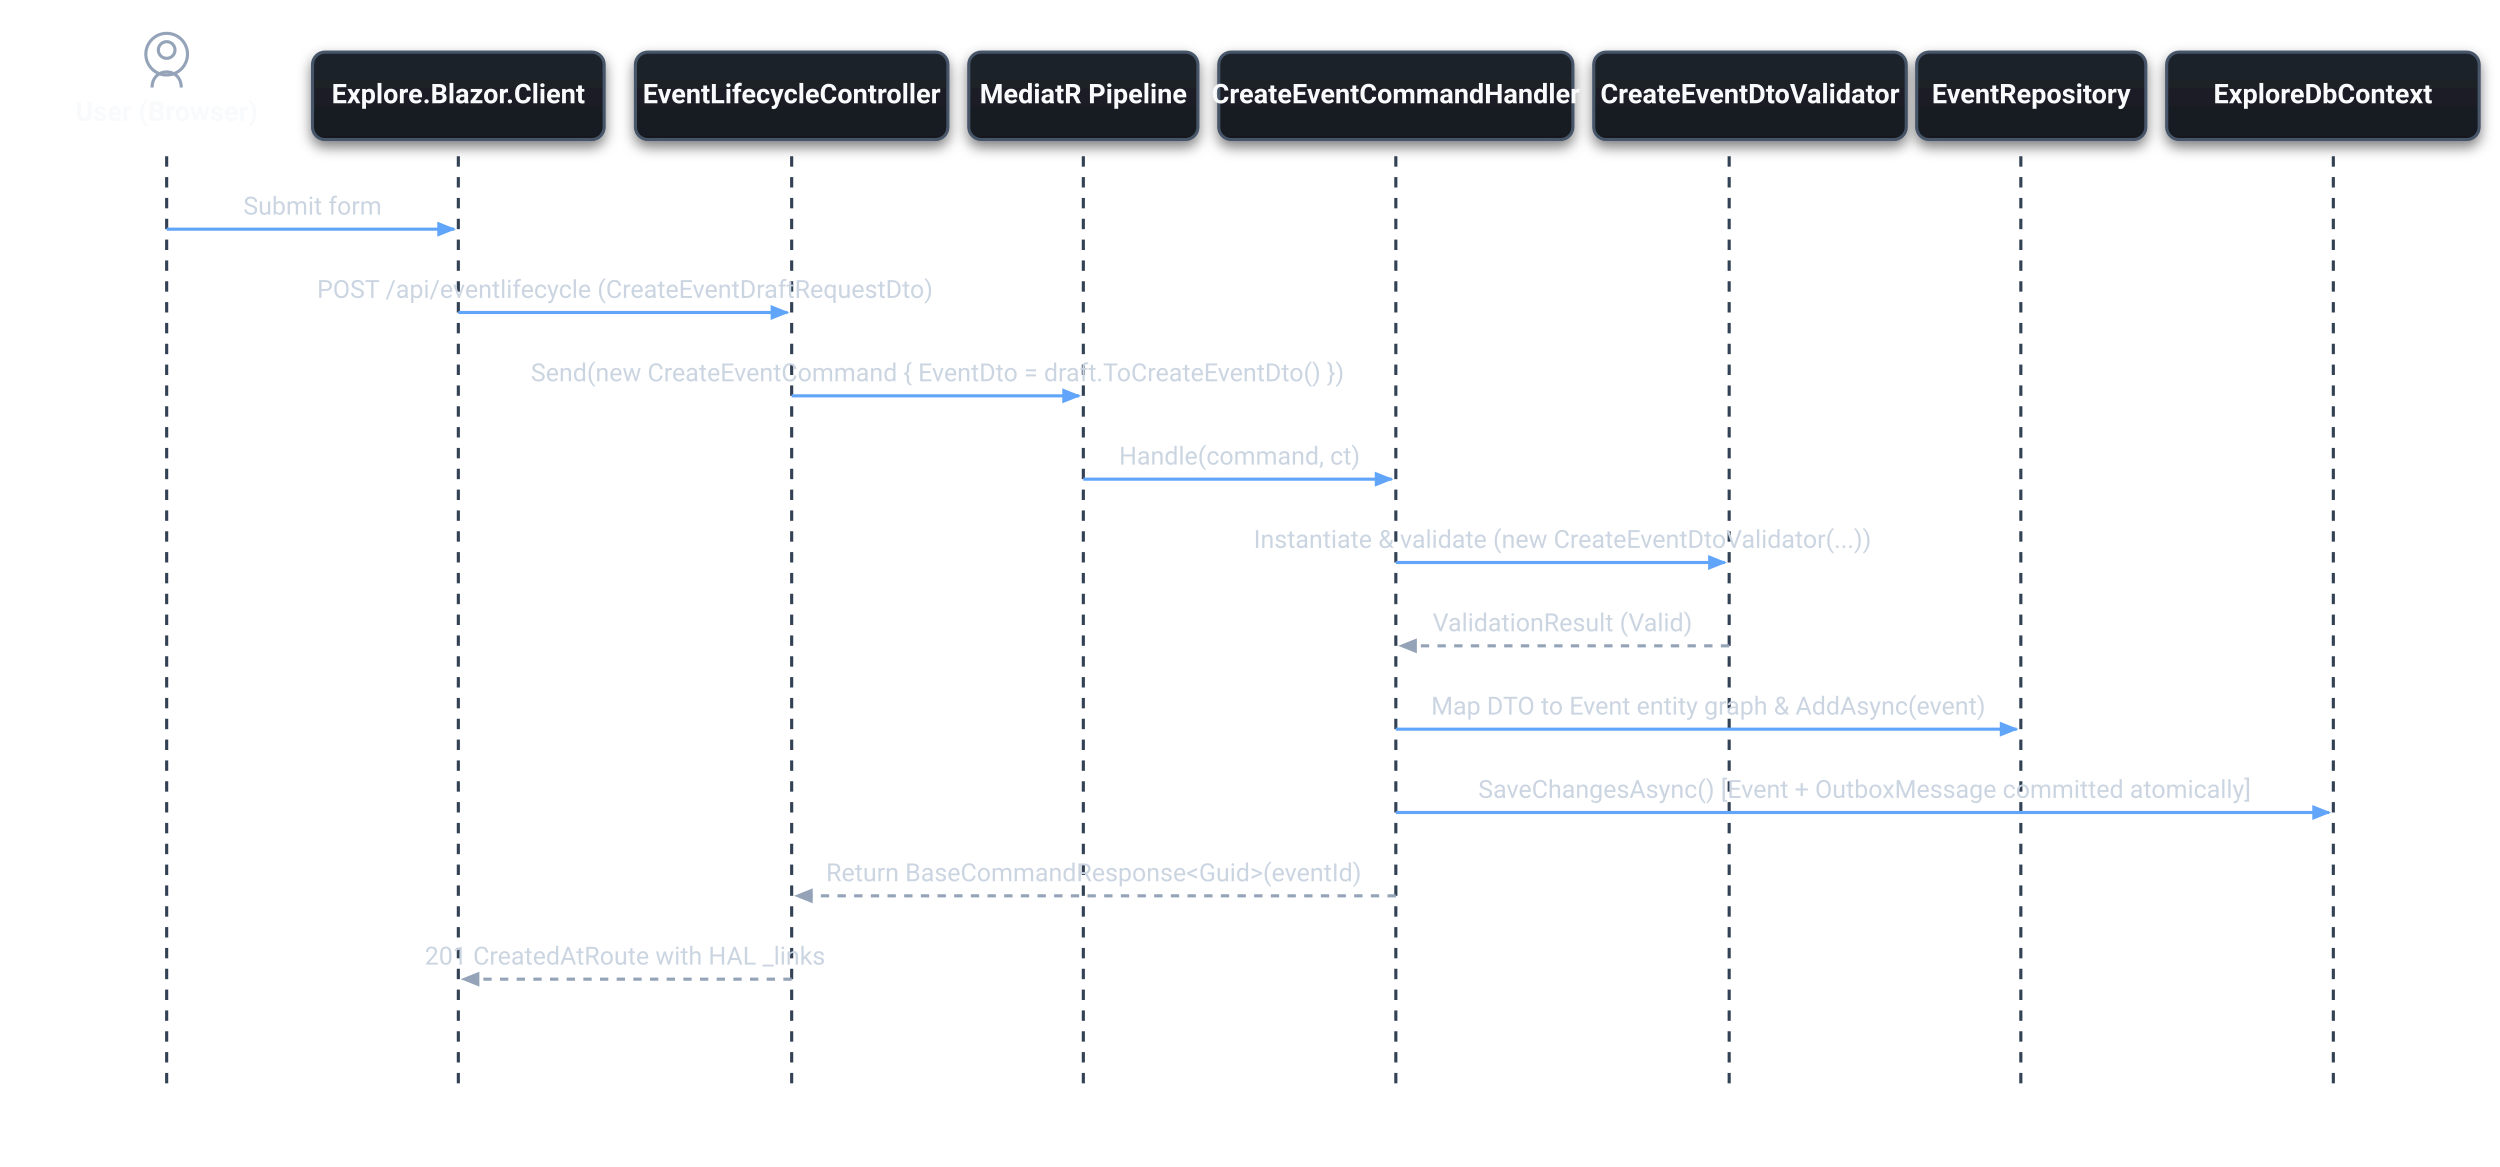
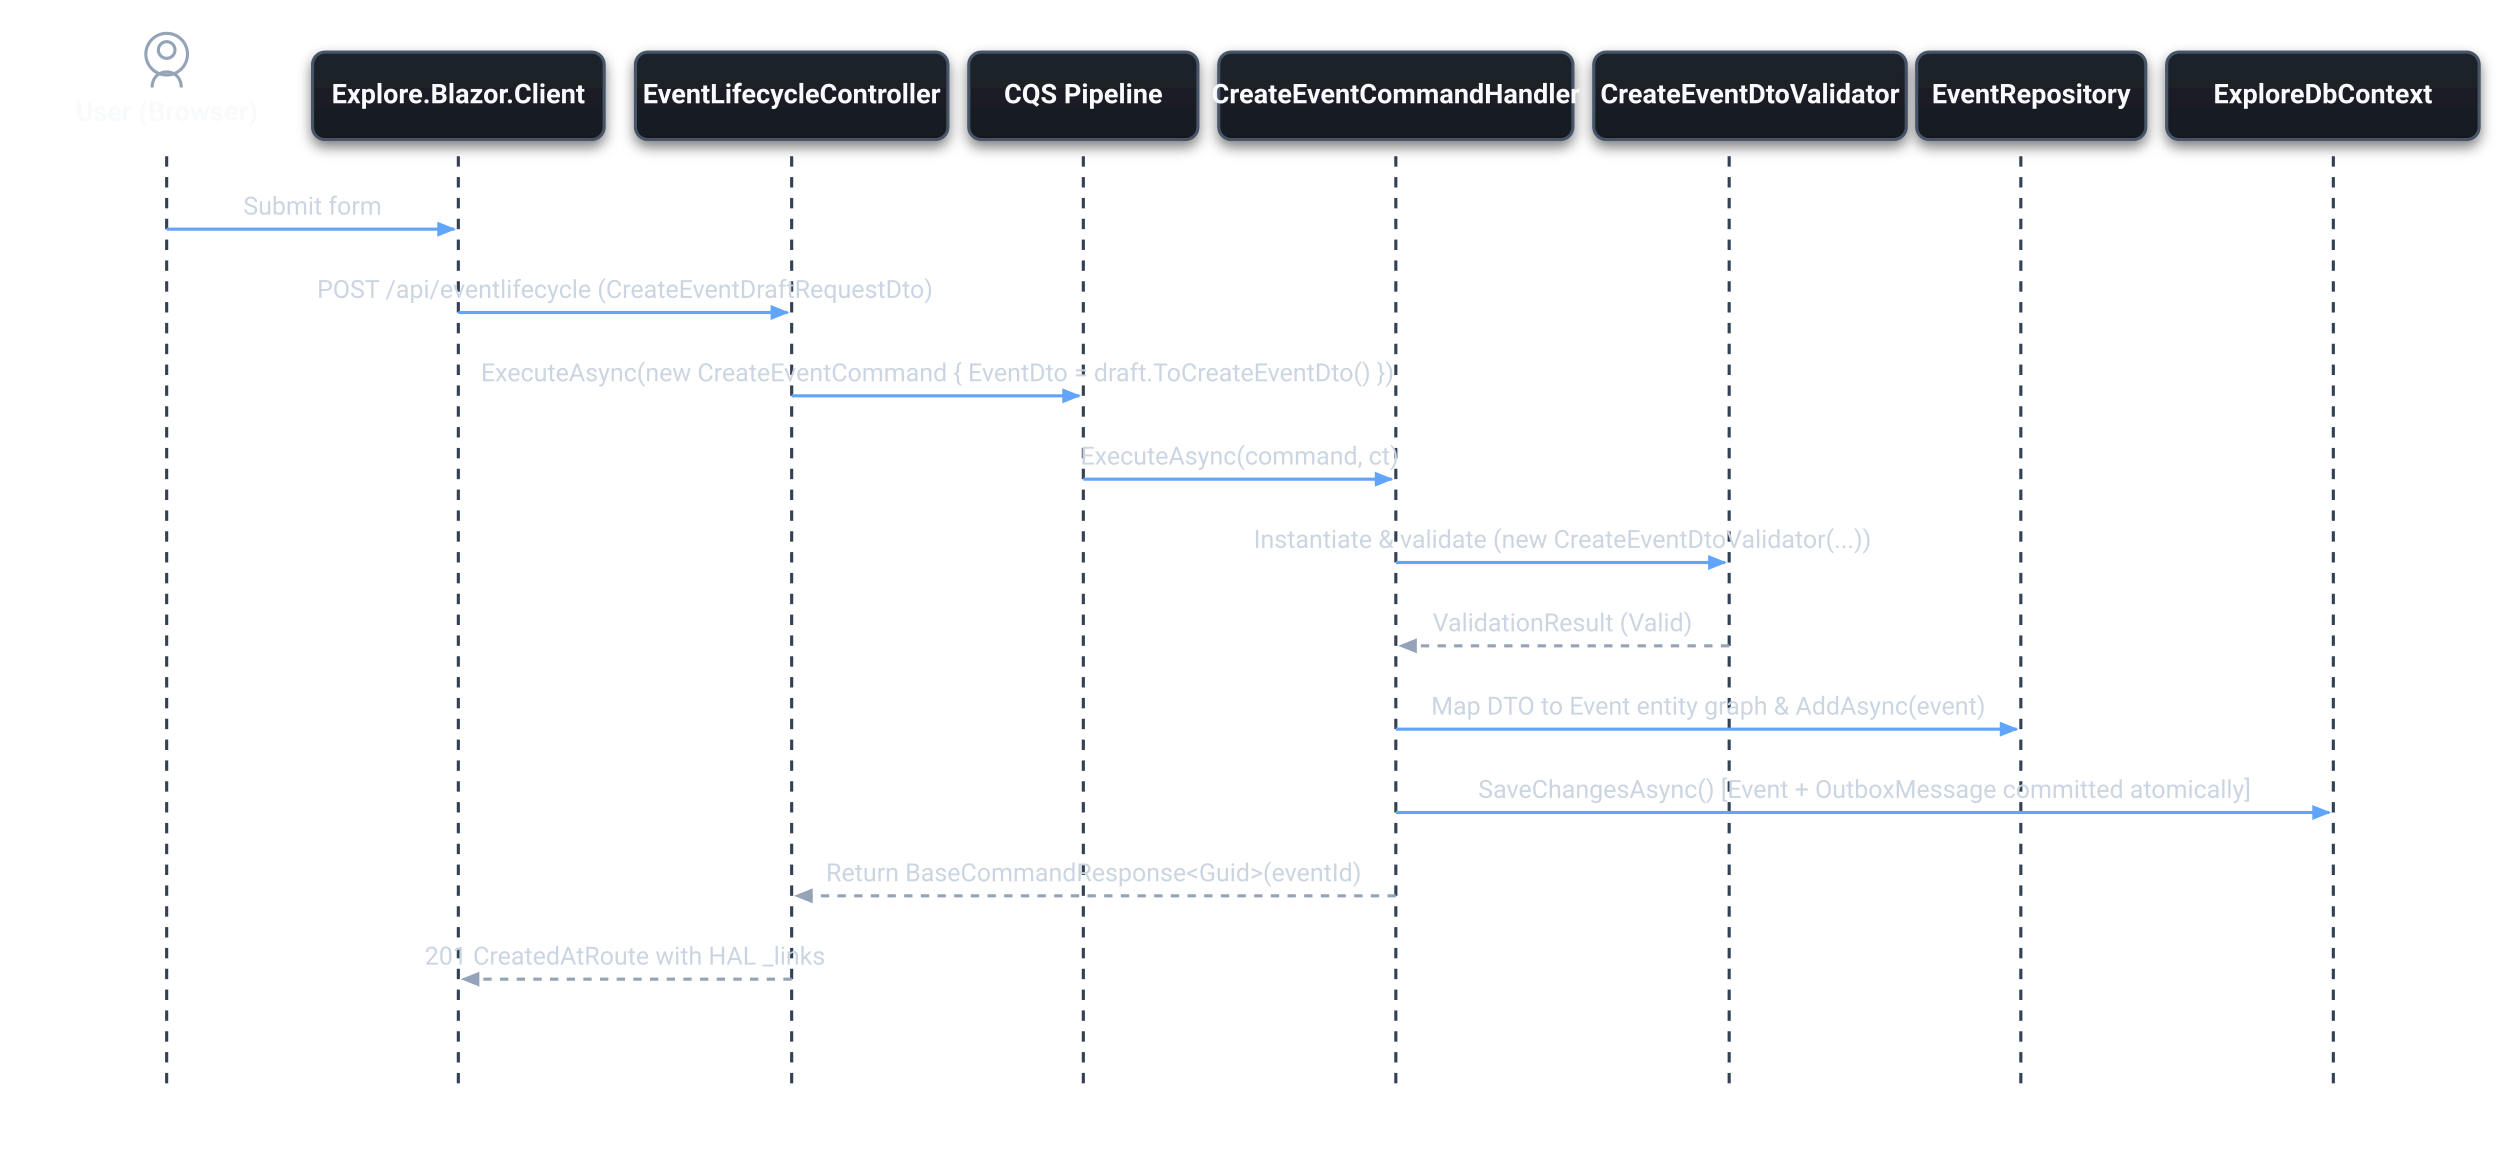
<svg xmlns="http://www.w3.org/2000/svg" width="100%" height="100%" viewBox="0 0 1200 560" style="background-color:#121316;font-family:-apple-system,BlinkMacSystemFont,'Segoe UI',Roboto,Helvetica,Arial,sans-serif">
  <defs>
    <marker id="arrow-solid" markerHeight="6" markerWidth="6" orient="auto-start-reverse" refX="9" refY="5" viewBox="0 0 10 10">
      <path fill="#60a5fa" d="M 0 1 L 10 5 L 0 9 z" />
    </marker>
    <marker id="arrow-return" markerHeight="6" markerWidth="6" orient="auto-start-reverse" refX="9" refY="5" viewBox="0 0 10 10">
      <path fill="#94a3b8" d="M 0 1 L 10 5 L 0 9 z" />
    </marker>
    <linearGradient id="box-grad" x1="0%" x2="0%" y1="0%" y2="100%">
      <stop offset="0%" stop-color="#1f242d" />
      <stop offset="100%" stop-color="#16191f" />
    </linearGradient>
    <filter id="shadow" width="110%" height="115%" x="-5%" y="-5%" filterUnits="userSpaceOnUse">
      <feDropShadow dx="0" dy="3" flood-color="#000" flood-opacity=".5" stdDeviation="3" />
    </filter>
  </defs>
  <style>.lifeline{stroke:#334155;stroke-width:1.5;stroke-dasharray:5,5}.msg-line,.return-line{stroke:#60a5fa;stroke-width:1.5}.return-line{stroke:#94a3b8;stroke-dasharray:4,4}.header-box{fill:url(#box-grad);stroke:#475569;stroke-width:1.5;rx:6px}.header-text{dominant-baseline:middle}.actor-text,.header-text,.msg-text-center{fill:#f8fafc;font-size:13px;font-weight:600;text-anchor:middle}.msg-text-center{fill:#cbd5e1;font-size:12px;font-weight:400}.actor-icon{stroke:#94a3b8;stroke-width:1.5;fill:none}</style>
  <line x1="80" x2="80" y1="75" y2="520" class="lifeline" />
  <line x1="220" x2="220" y1="75" y2="520" class="lifeline" />
  <line x1="380" x2="380" y1="75" y2="520" class="lifeline" />
  <line x1="520" x2="520" y1="75" y2="520" class="lifeline" />
  <line x1="670" x2="670" y1="75" y2="520" class="lifeline" />
  <line x1="830" x2="830" y1="75" y2="520" class="lifeline" />
  <line x1="970" x2="970" y1="75" y2="520" class="lifeline" />
  <line x1="1120" x2="1120" y1="75" y2="520" class="lifeline" />
  <g transform="translate(80, 32)">
    <circle cx="0" cy="-6" r="10" class="actor-icon" />
    <circle cx="0" cy="-8" r="4" class="actor-icon" />
    <path d="M -7 10 C -7 0, 7 0, 7 10" class="actor-icon" />
    <text x="0" y="26" class="actor-text">User (Browser)</text>
  </g>
  <rect width="140" height="42" x="150" y="25" class="header-box" filter="url(#shadow)" />
  <text x="220" y="46" class="header-text">Explore.Blazor.Client</text>
  <rect width="150" height="42" x="305" y="25" class="header-box" filter="url(#shadow)" />
  <text x="380" y="46" class="header-text">EventLifecycleController</text>
  <rect width="110" height="42" x="465" y="25" class="header-box" filter="url(#shadow)" />
-   <text x="520" y="46" class="header-text">MediatR Pipeline</text>
+   <text x="520" y="46" class="header-text">CQS Pipeline</text>
  <rect width="170" height="42" x="585" y="25" class="header-box" filter="url(#shadow)" />
  <text x="670" y="46" class="header-text">CreateEventCommandHandler</text>
  <rect width="150" height="42" x="765" y="25" class="header-box" filter="url(#shadow)" />
  <text x="840" y="46" class="header-text">CreateEventDtoValidator</text>
  <rect width="110" height="42" x="920" y="25" class="header-box" filter="url(#shadow)" />
  <text x="975" y="46" class="header-text">EventRepository</text>
  <rect width="150" height="42" x="1040" y="25" class="header-box" filter="url(#shadow)" />
  <text x="1115" y="46" class="header-text">ExploreDbContext</text>
  <text x="150" y="103" class="msg-text-center">Submit form</text>
  <line x1="80" x2="218" y1="110" y2="110" marker-end="url(#arrow-solid)" class="msg-line" />
  <text x="300" y="143" class="msg-text-center">POST /api/eventlifecycle (CreateEventDraftRequestDto)</text>
  <line x1="220" x2="378" y1="150" y2="150" marker-end="url(#arrow-solid)" class="msg-line" />
-   <text x="450" y="183" class="msg-text-center">Send(new CreateEventCommand { EventDto = draft.ToCreateEventDto() })</text>
+   <text x="450" y="183" class="msg-text-center">ExecuteAsync(new CreateEventCommand { EventDto = draft.ToCreateEventDto() })</text>
  <line x1="380" x2="518" y1="190" y2="190" marker-end="url(#arrow-solid)" class="msg-line" />
-   <text x="595" y="223" class="msg-text-center">Handle(command, ct)</text>
+   <text x="595" y="223" class="msg-text-center">ExecuteAsync(command, ct)</text>
  <line x1="520" x2="668" y1="230" y2="230" marker-end="url(#arrow-solid)" class="msg-line" />
  <text x="750" y="263" class="msg-text-center">Instantiate &amp; validate (new CreateEventDtoValidator(...))</text>
  <line x1="670" x2="828" y1="270" y2="270" marker-end="url(#arrow-solid)" class="msg-line" />
  <text x="750" y="303" class="msg-text-center">ValidationResult (Valid)</text>
  <line x1="830" x2="672" y1="310" y2="310" marker-end="url(#arrow-return)" class="return-line" />
  <text x="820" y="343" class="msg-text-center">Map DTO to Event entity graph &amp; AddAsync(event)</text>
  <line x1="670" x2="968" y1="350" y2="350" marker-end="url(#arrow-solid)" class="msg-line" />
  <text x="895" y="383" class="msg-text-center">SaveChangesAsync() [Event + OutboxMessage committed atomically]</text>
  <line x1="670" x2="1118" y1="390" y2="390" marker-end="url(#arrow-solid)" class="msg-line" />
  <text x="525" y="423" class="msg-text-center">Return BaseCommandResponse&lt;Guid&gt;(eventId)</text>
  <line x1="670" x2="382" y1="430" y2="430" marker-end="url(#arrow-return)" class="return-line" />
  <text x="300" y="463" class="msg-text-center">201 CreatedAtRoute with HAL _links</text>
  <line x1="380" x2="222" y1="470" y2="470" marker-end="url(#arrow-return)" class="return-line" />
</svg>
